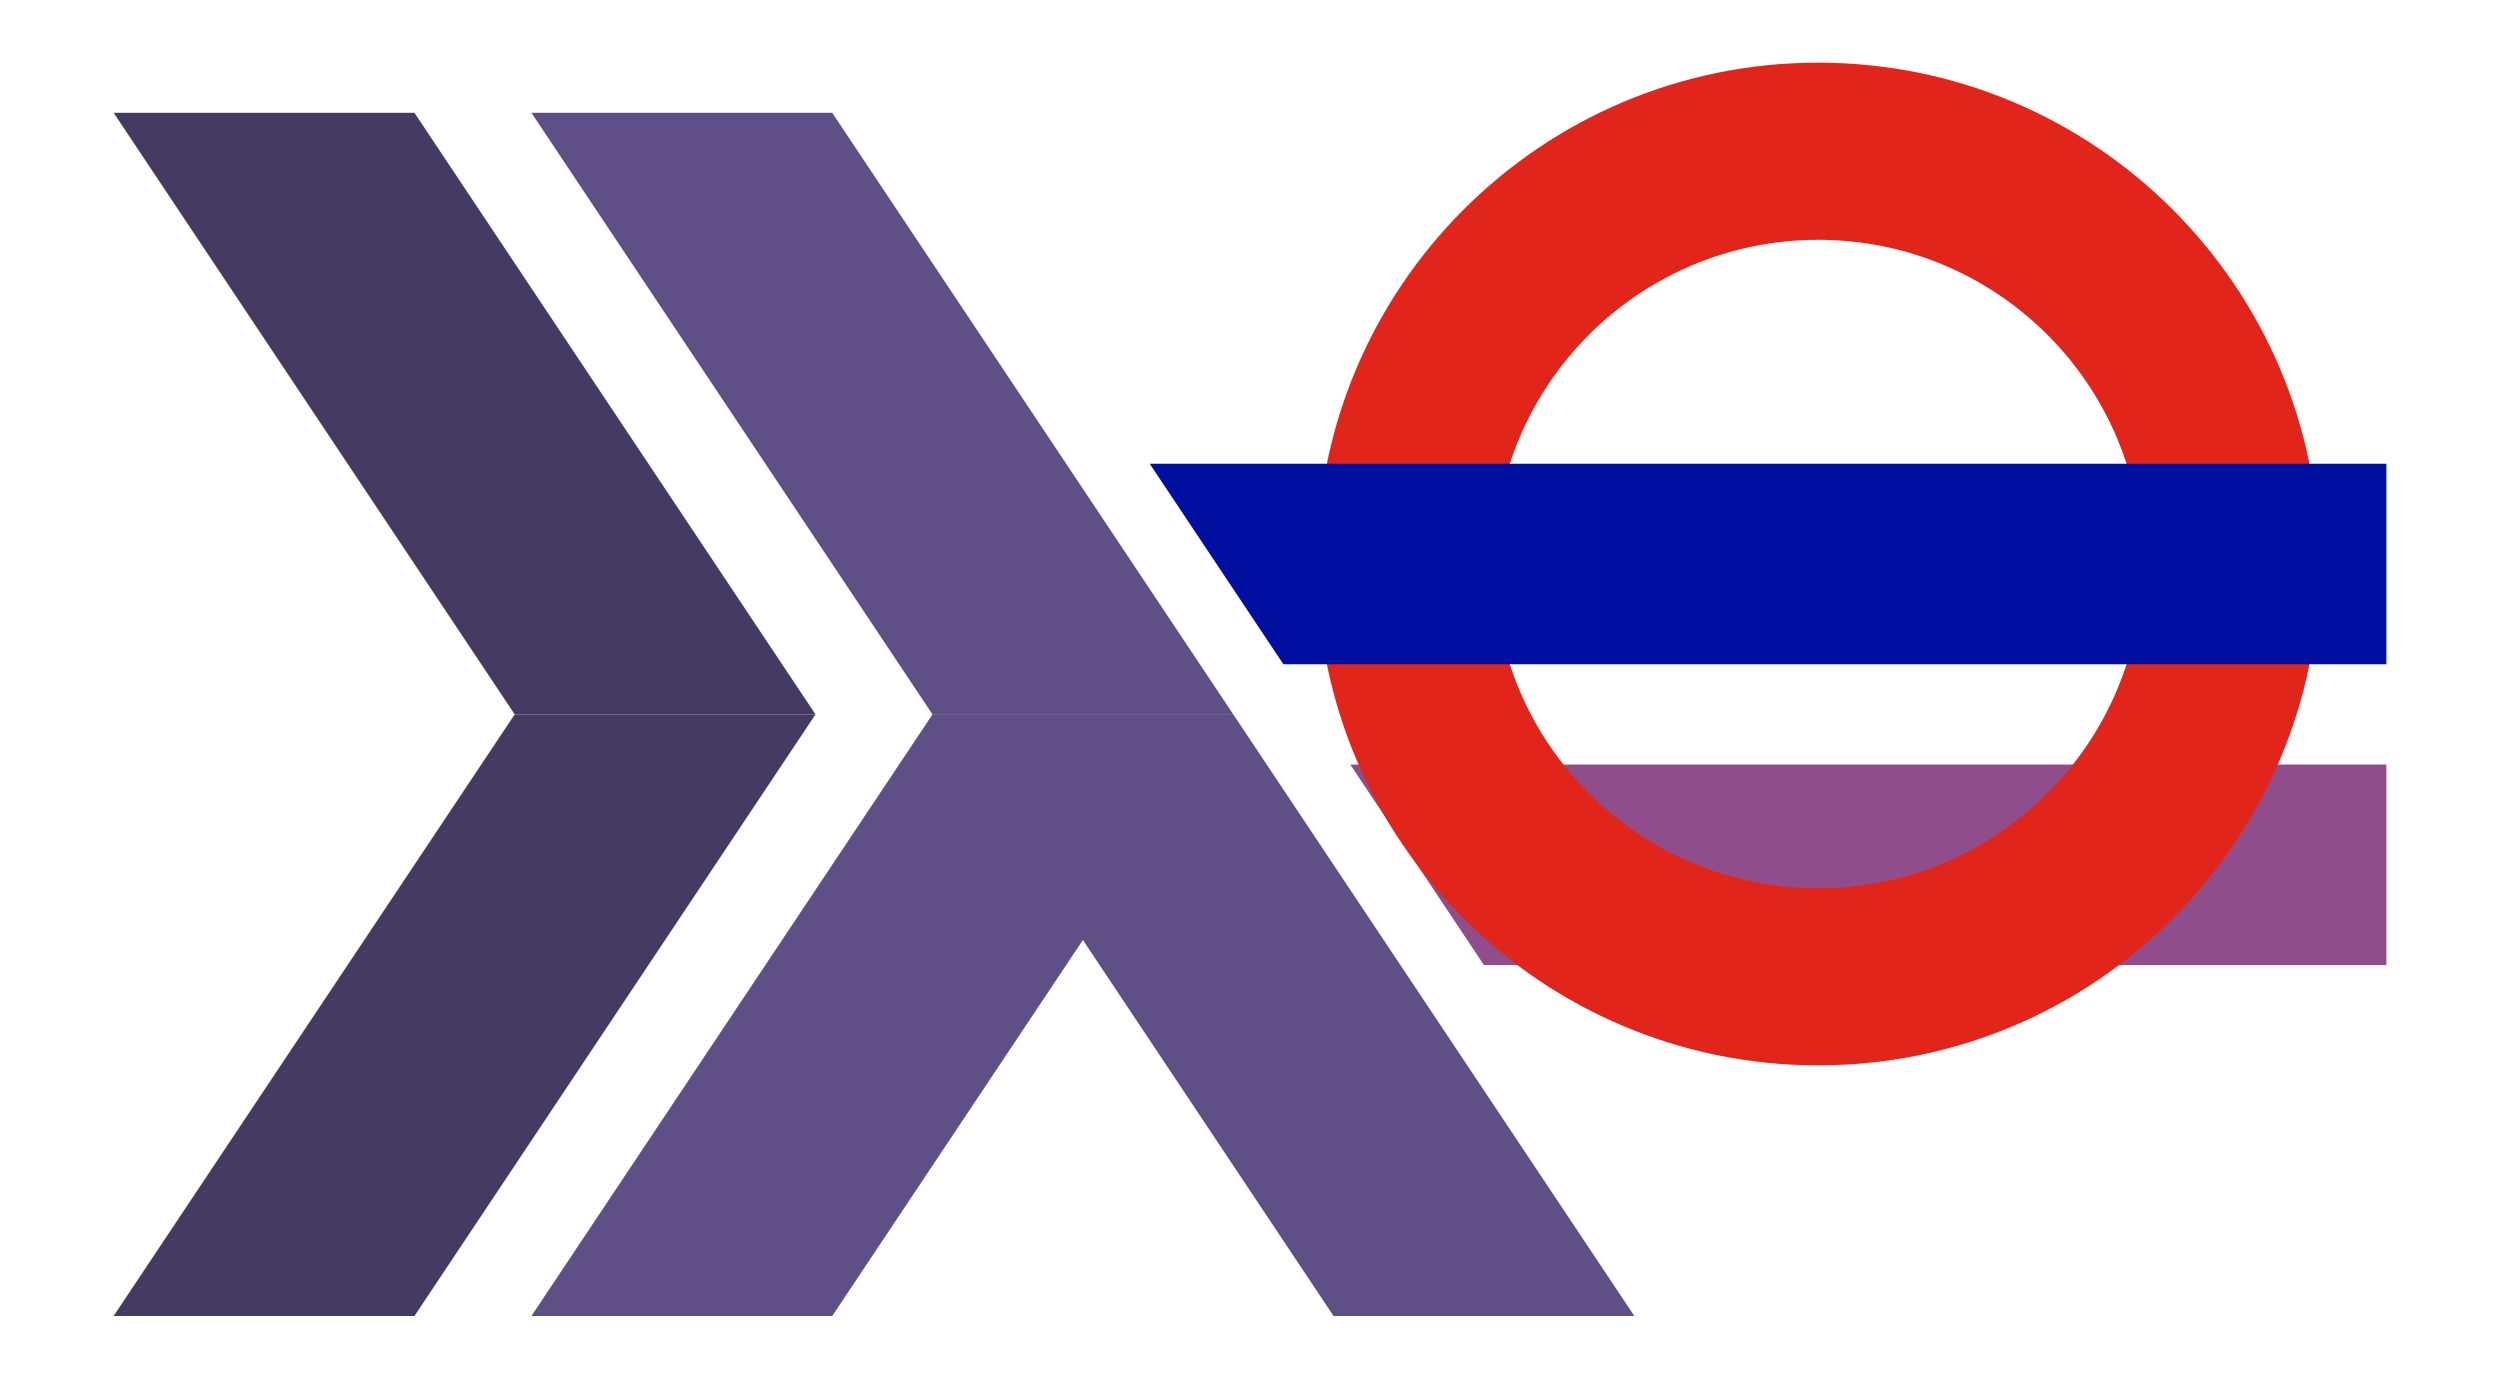
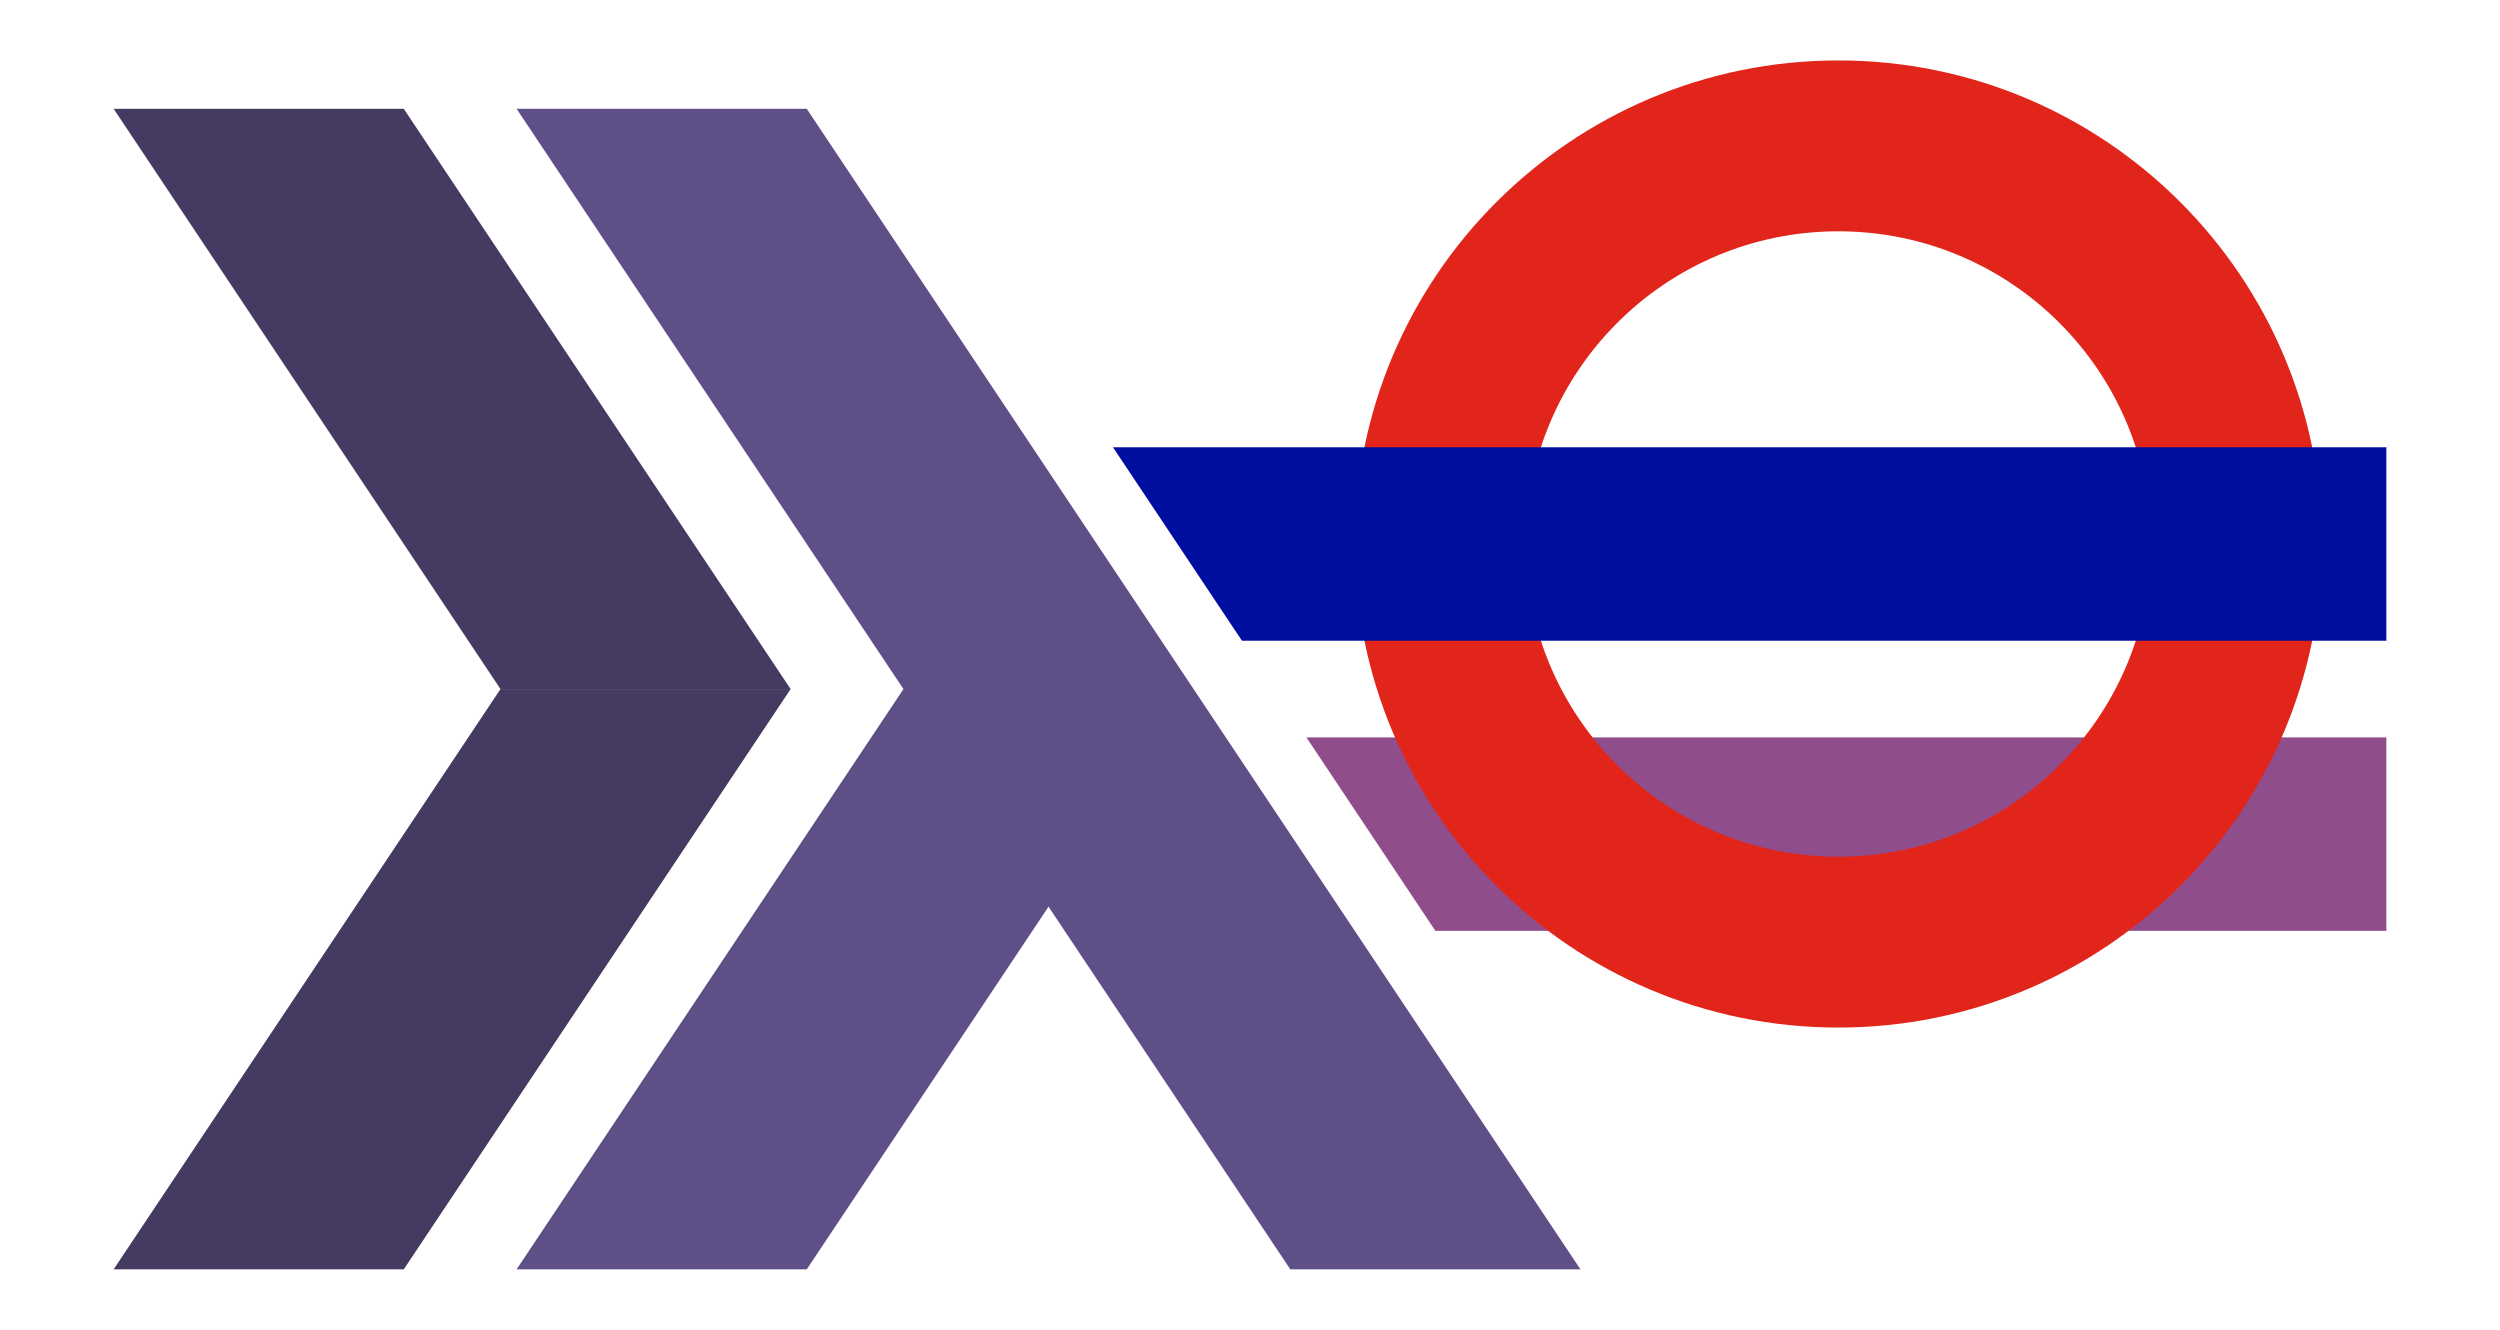
- <svg xmlns="http://www.w3.org/2000/svg" viewBox="0.0 0.0 1000.0 551.471" height="551.471" font-size="1" stroke-opacity="1" width="1000" stroke="rgb(0,0,0)" version="1.1">
+ <svg xmlns="http://www.w3.org/2000/svg" viewBox="0.0 0.0 1000.0 531.915" height="531.915" font-size="1" stroke-opacity="1" width="1000" stroke="rgb(0,0,0)" version="1.1">
  <defs />
  <g stroke-linecap="butt" fill="rgb(143,78,139)" stroke-miterlimit="10.0" stroke-width="0.0" fill-opacity="1.0" stroke-opacity="1.0" stroke-linejoin="miter" stroke="rgb(0,0,0)">
-     <path d="M 540.107,305.815 l 53.476,80.214 h 360.963 v -80.214 Z" />
+     <path d="M 522.566,294.971 l 51.58,77.369 h 380.4 v -77.369 Z" />
  </g>
  <g stroke-linecap="butt" fill="rgb(225,37,27)" stroke-miterlimit="10.0" stroke-width="0.0" fill-opacity="1.0" stroke-opacity="1.0" stroke-linejoin="miter" stroke="rgb(0,0,0)">
-     <path d="M 856.952,225.602 h 70.856 c 0,-110.752 -89.782,-200.535 -200.535 -200.535c -110.752,-0 -200.535,89.782 -200.535 200.535c -0,110.752 89.782,200.535 200.535 200.535c 110.752,0 200.535,-89.782 200.535 -200.535l -70.856,-0 c -0,71.62 -58.059,129.679 -129.679 129.679c -71.62,-0 -129.679,-58.059 -129.679 -129.679c 0,-71.62 58.059,-129.679 129.679 -129.679c 71.62,0 129.679,58.059 129.679 129.679Z" />
+     <path d="M 860.413,217.601 h 68.343 c 0,-106.825 -86.599,-193.424 -193.424 -193.424c -106.825,-0 -193.424,86.599 -193.424 193.424c -0,106.825 86.599,193.424 193.424 193.424c 106.825,0 193.424,-86.599 193.424 -193.424l -68.343,-0 c -0,69.08 -56.001,125.081 -125.081 125.081c -69.08,-0 -125.081,-56.001 -125.081 -125.081c 0,-69.08 56.001,-125.081 125.081 -125.081c 69.08,0 125.081,56.001 125.081 125.081Z" />
  </g>
  <g stroke-linecap="butt" fill="rgb(0,15,159)" stroke-miterlimit="10.0" stroke-width="0.0" fill-opacity="1.0" stroke-opacity="1.0" stroke-linejoin="miter" stroke="rgb(0,0,0)">
-     <path d="M 459.893,185.495 l 53.476,80.214 h 441.176 v -80.214 Z" />
+     <path d="M 445.197,178.917 l 51.58,77.369 h 457.769 v -77.369 Z" />
  </g>
  <g stroke-linecap="butt" fill="rgb(94,80,134)" stroke-miterlimit="10.0" stroke-width="0.0" fill-opacity="1.0" stroke-opacity="1.0" stroke-linejoin="miter" stroke="rgb(0,0,0)">
-     <path d="M 372.995,285.762 l 160.428,240.642 h 120.321 l -160.428,-240.642 Z" />
+     <path d="M 361.38,275.629 l 154.739,232.108 h 116.054 l -154.739,-232.108 Z" />
  </g>
  <g stroke-linecap="butt" fill="rgb(94,80,134)" stroke-miterlimit="10.0" stroke-width="0.0" fill-opacity="1.0" stroke-opacity="1.0" stroke-linejoin="miter" stroke="rgb(0,0,0)">
-     <path d="M 493.315,285.762 l -160.428,240.642 h -120.321 l 160.428,-240.642 Z" />
+     <path d="M 477.434,275.629 l -154.739,232.108 h -116.054 l 154.739,-232.108 Z" />
  </g>
  <g stroke-linecap="butt" fill="rgb(94,80,134)" stroke-miterlimit="10.0" stroke-width="0.0" fill-opacity="1.0" stroke-opacity="1.0" stroke-linejoin="miter" stroke="rgb(0,0,0)">
-     <path d="M 493.315,285.762 l -160.428,-240.642 h -120.321 l 160.428,240.642 Z" />
+     <path d="M 477.434,275.629 l -154.739,-232.108 h -116.054 l 154.739,232.108 Z" />
  </g>
  <g stroke-linecap="butt" fill="rgb(69,58,98)" stroke-miterlimit="10.0" stroke-width="0.0" fill-opacity="1.0" stroke-opacity="1.0" stroke-linejoin="miter" stroke="rgb(0,0,0)">
-     <path d="M 326.203,285.762 l -160.428,240.642 h -120.321 l 160.428,-240.642 Z" />
+     <path d="M 316.248,275.629 l -154.739,232.108 h -116.054 l 154.739,-232.108 Z" />
  </g>
  <g stroke-linecap="butt" fill="rgb(69,58,98)" stroke-miterlimit="10.0" stroke-width="0.0" fill-opacity="1.0" stroke-opacity="1.0" stroke-linejoin="miter" stroke="rgb(0,0,0)">
-     <path d="M 326.203,285.762 l -160.428,-240.642 h -120.321 l 160.428,240.642 Z" />
+     <path d="M 316.248,275.629 l -154.739,-232.108 h -116.054 l 154.739,232.108 Z" />
  </g>
</svg>
